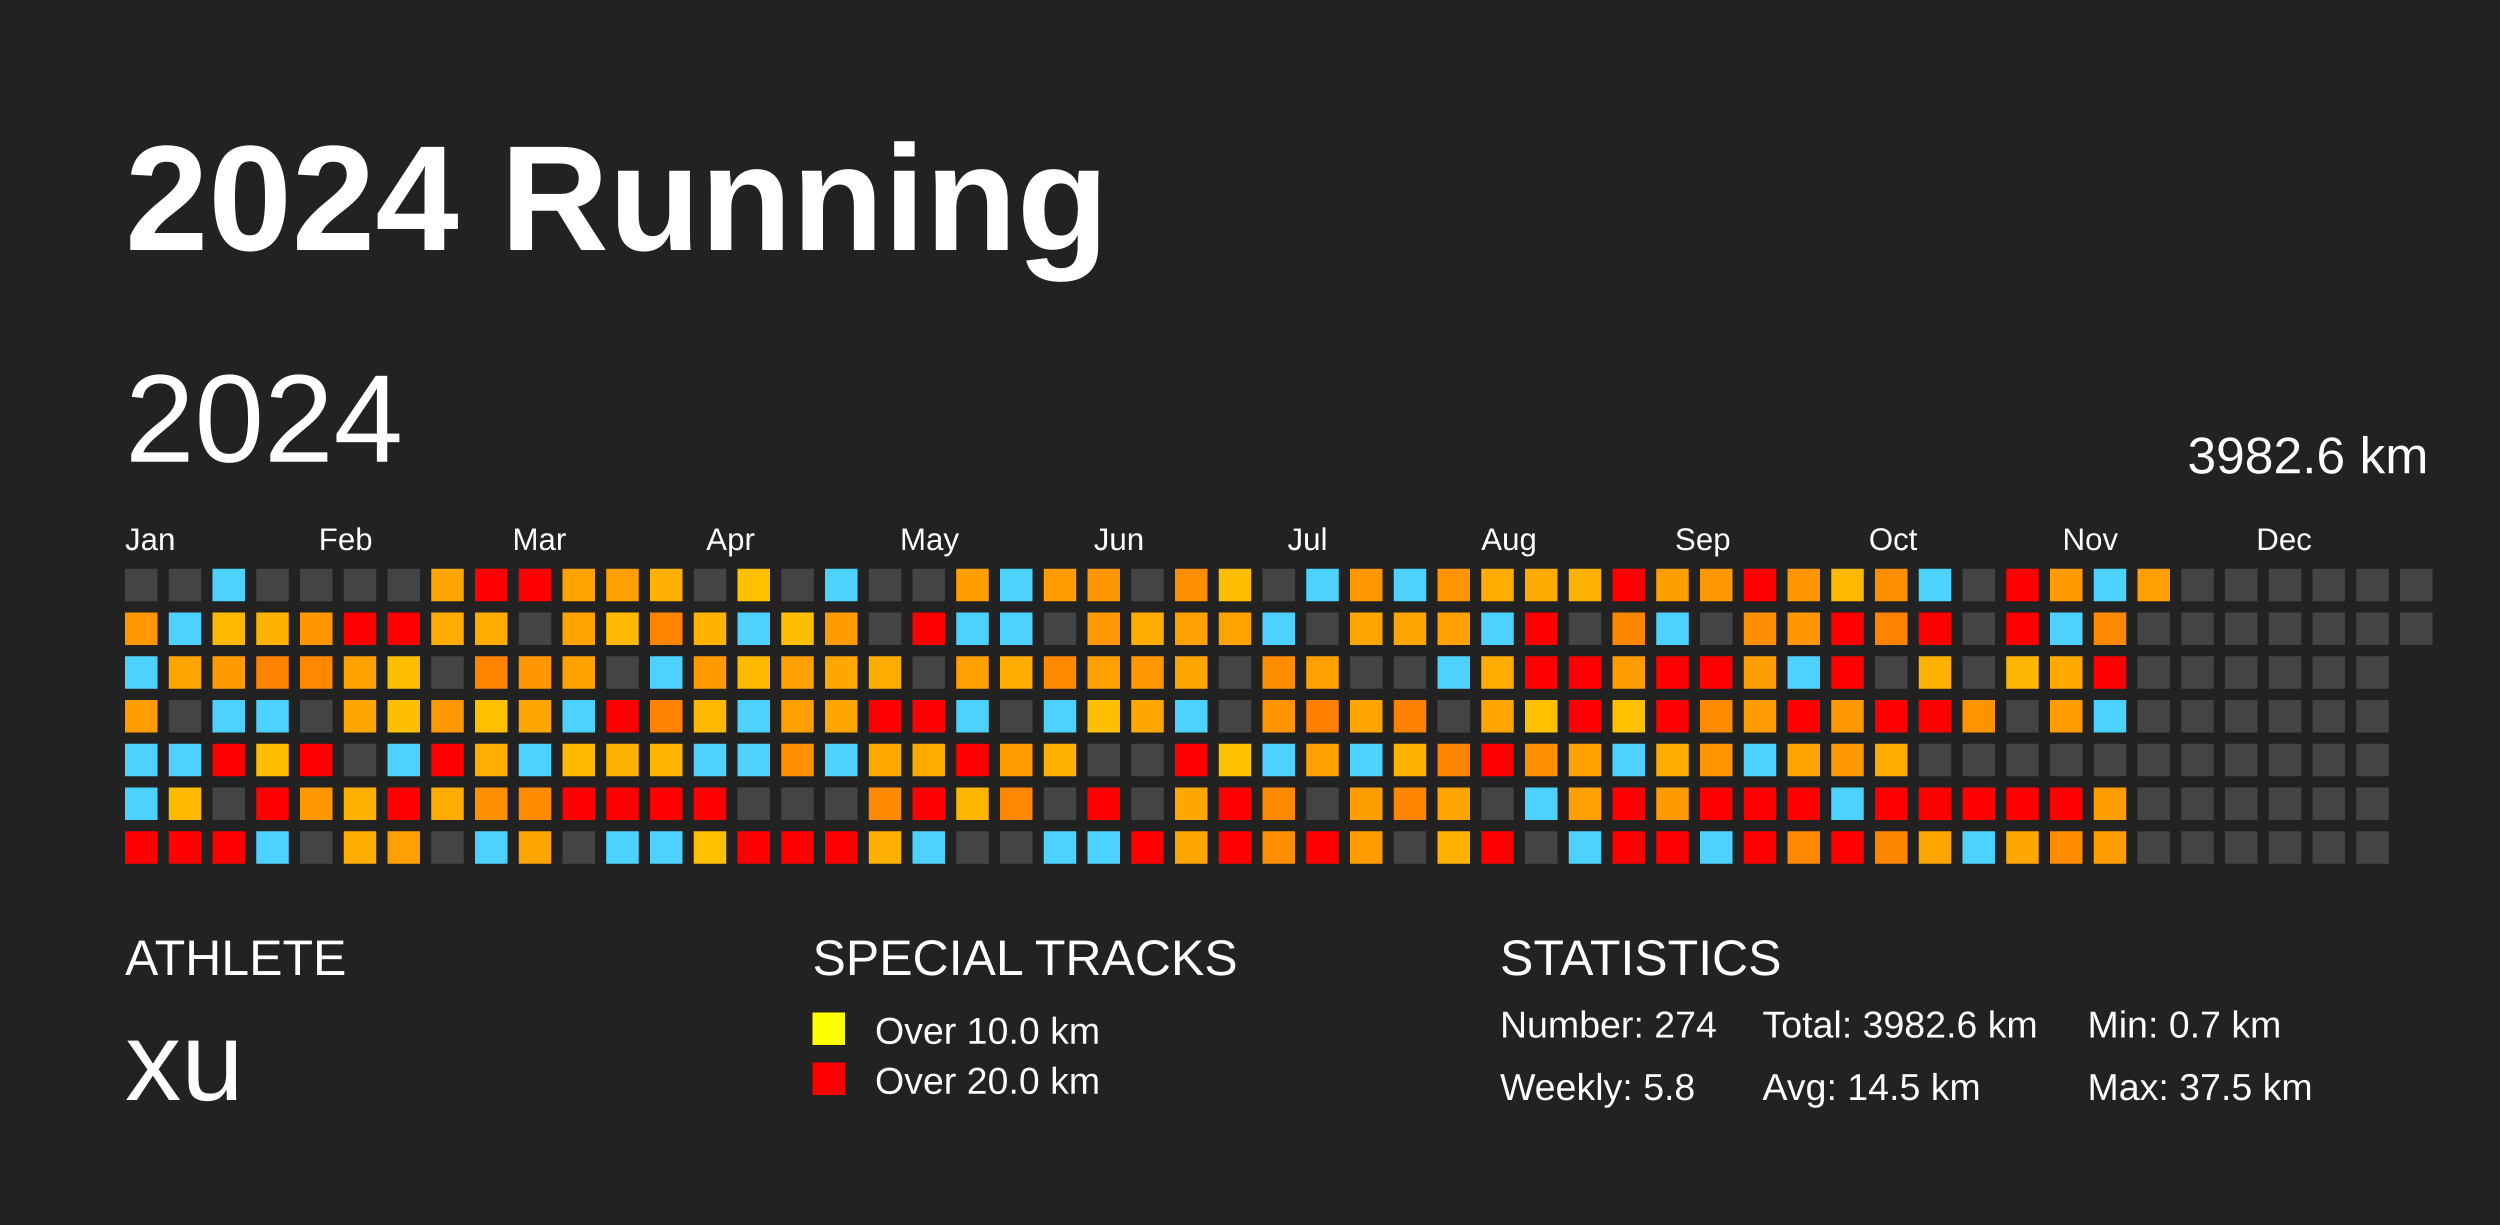
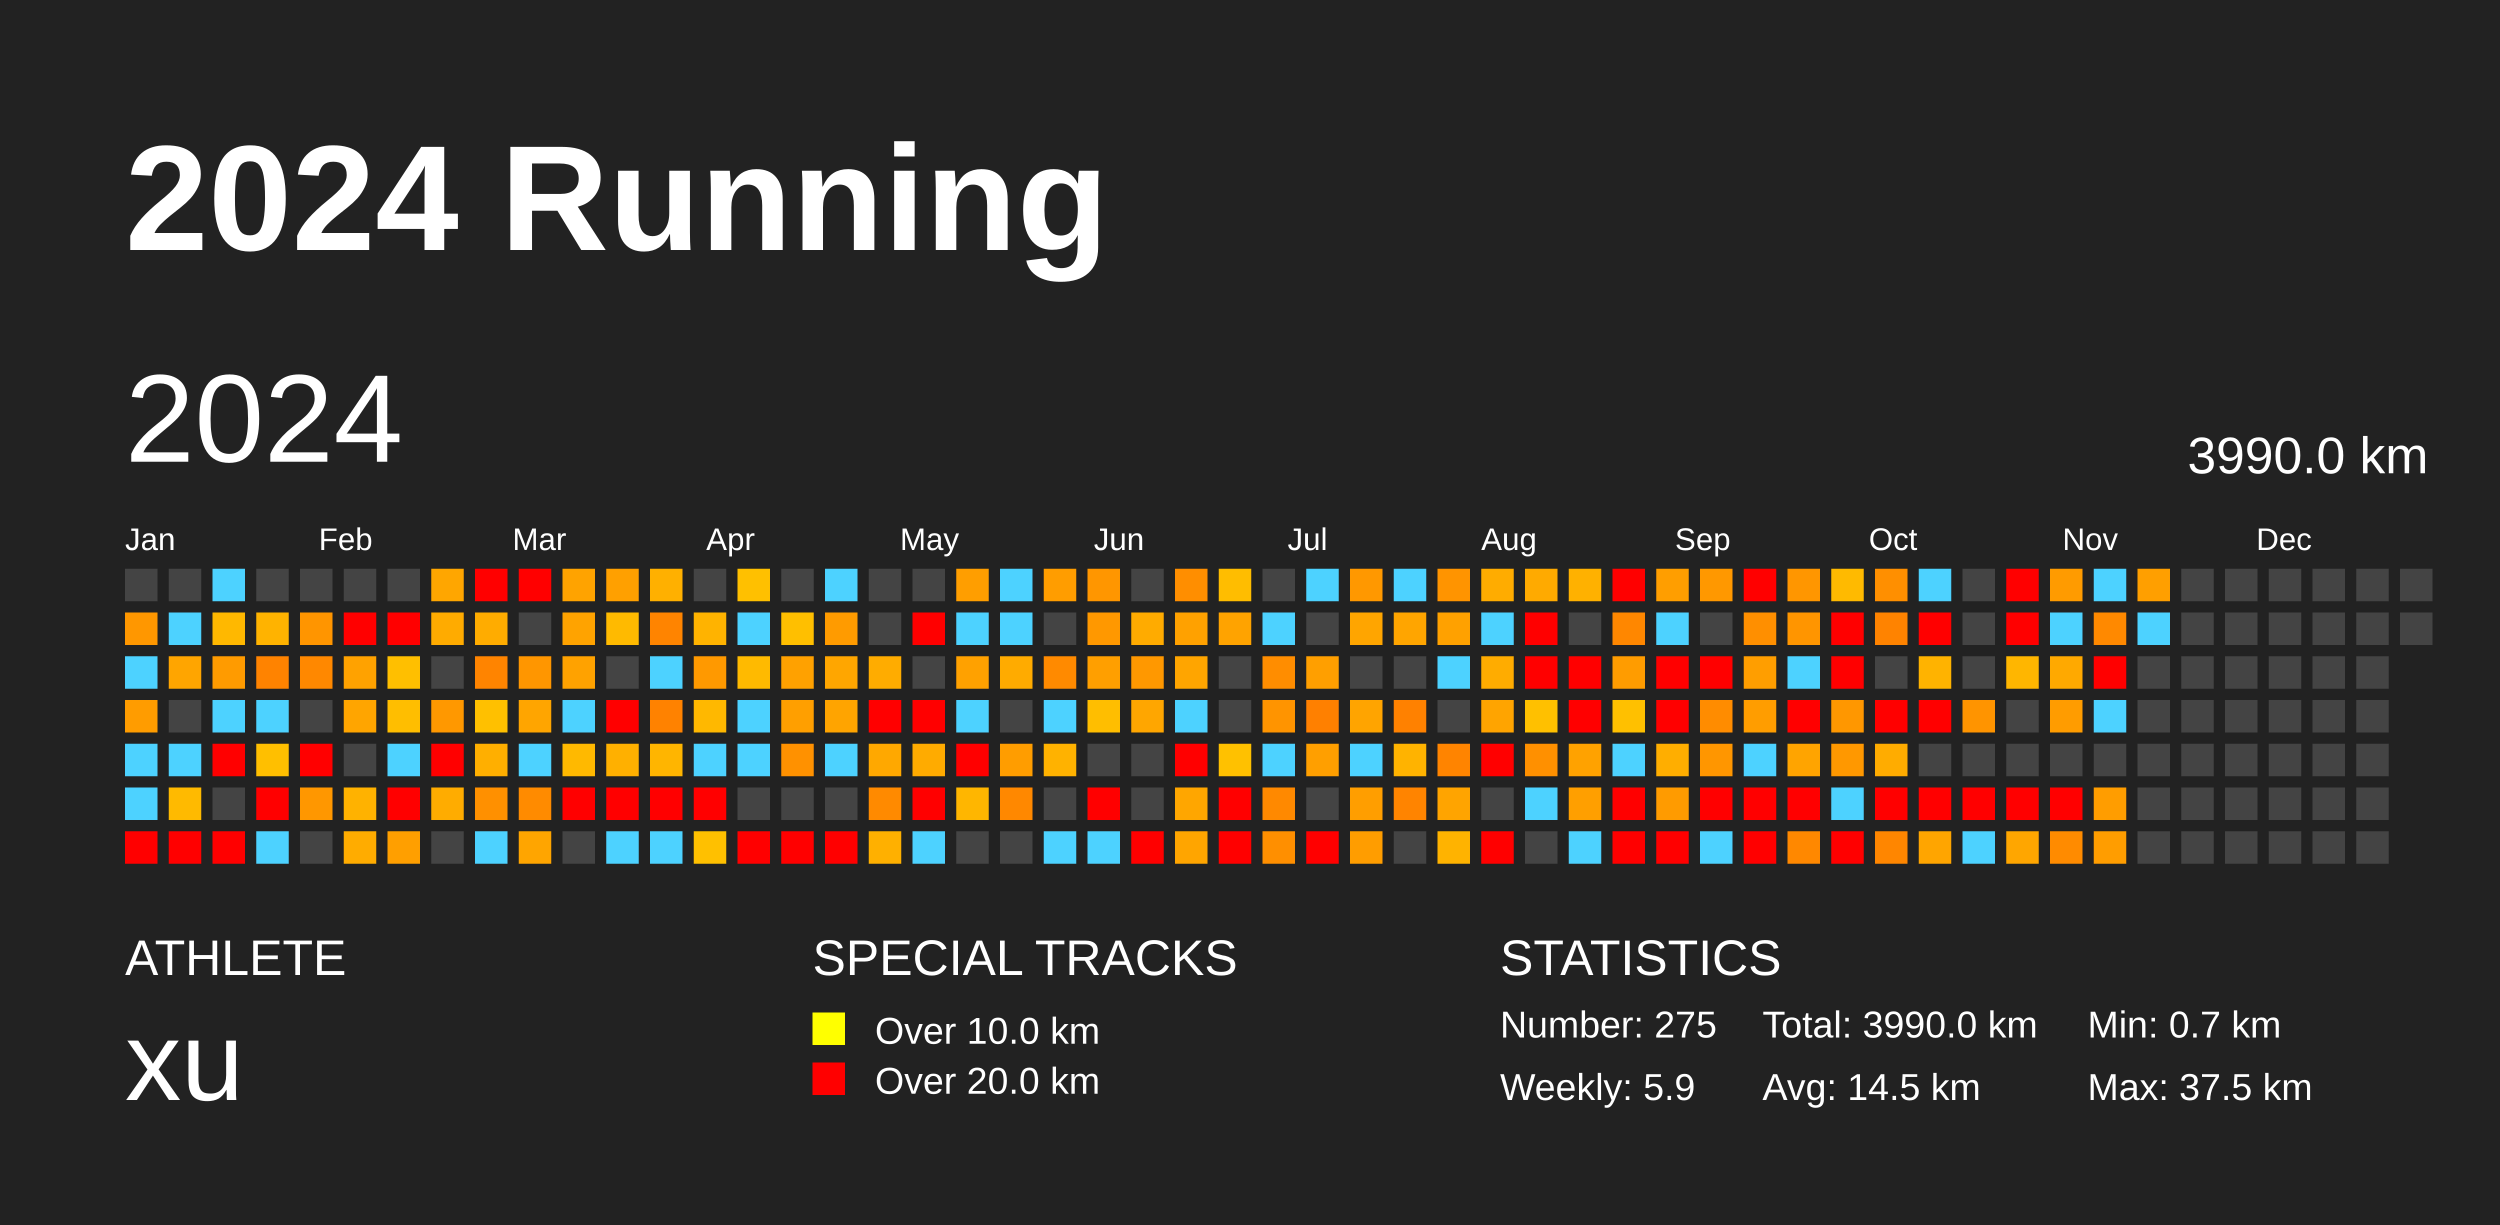
<svg xmlns="http://www.w3.org/2000/svg" baseProfile="full" height="98mm" version="1.1" viewBox="0,0,200,98" width="200mm">
  <defs />
  <rect fill="#222222" height="98" width="200" x="0" y="0" />
  <text fill="#FFFFFF" style="font-size:12px; font-family:Arial; font-weight:bold;" x="10" y="20">2024 Running</text>
  <text fill="#FFFFFF" style="font-size:4px; font-family:Arial" x="10" y="78">ATHLETE</text>
  <text fill="#FFFFFF" style="font-size:9px; font-family:Arial" x="10" y="88">xu</text>
  <text fill="#FFFFFF" style="font-size:4px; font-family:Arial" x="65" y="78">SPECIAL TRACKS</text>
  <rect fill="yellow" height="2.6" width="2.6" x="65" y="81" />
  <text fill="#FFFFFF" style="font-size:3px; font-family:Arial" x="70" y="83.5">Over 10.0 km</text>
  <rect fill="red" height="2.6" width="2.6" x="65" y="85" />
  <text fill="#FFFFFF" style="font-size:3px; font-family:Arial" x="70" y="87.5">Over 20.0 km</text>
  <text fill="#FFFFFF" style="font-size:4px; font-family:Arial" x="120" y="78">STATISTICS</text>
-   <text fill="#FFFFFF" style="font-size:3px; font-family:Arial" x="120" y="83">Number: 274</text>
-   <text fill="#FFFFFF" style="font-size:3px; font-family:Arial" x="120" y="88">Weekly: 5.8</text>
-   <text fill="#FFFFFF" style="font-size:3px; font-family:Arial" x="141" y="83">Total: 3982.6 km</text>
+   <text fill="#FFFFFF" style="font-size:3px; font-family:Arial" x="120" y="83">Number: 275</text>
+   <text fill="#FFFFFF" style="font-size:3px; font-family:Arial" x="120" y="88">Weekly: 5.9</text>
+   <text fill="#FFFFFF" style="font-size:3px; font-family:Arial" x="141" y="83">Total: 3990.0 km</text>
  <text fill="#FFFFFF" style="font-size:3px; font-family:Arial" x="141" y="88">Avg: 14.5 km</text>
  <text fill="#FFFFFF" style="font-size:3px; font-family:Arial" x="167" y="83">Min: 0.7 km</text>
  <text fill="#FFFFFF" style="font-size:3px; font-family:Arial" x="167" y="88">Max: 37.5 km</text>
  <text dominant-baseline="hanging" fill="#FFFFFF" style="font-size:10.0px; font-family:Arial;" x="10" y="30">2024</text>
-   <text dominant-baseline="hanging" fill="#FFFFFF" style="font-size:4.125px; font-family:Arial;" x="175" y="35">3982.6 km</text>
+   <text dominant-baseline="hanging" fill="#FFFFFF" style="font-size:4.125px; font-family:Arial;" x="175" y="35">3990.0 km</text>
  <text fill="#FFFFFF" style="font-size:2.5px; font-family:Arial" x="10.0" y="44">Jan</text>
  <text fill="#FFFFFF" style="font-size:2.5px; font-family:Arial" x="25.5" y="44">Feb</text>
  <text fill="#FFFFFF" style="font-size:2.5px; font-family:Arial" x="41.0" y="44">Mar</text>
  <text fill="#FFFFFF" style="font-size:2.5px; font-family:Arial" x="56.5" y="44">Apr</text>
  <text fill="#FFFFFF" style="font-size:2.5px; font-family:Arial" x="72.0" y="44">May</text>
  <text fill="#FFFFFF" style="font-size:2.5px; font-family:Arial" x="87.5" y="44">Jun</text>
  <text fill="#FFFFFF" style="font-size:2.5px; font-family:Arial" x="103.0" y="44">Jul</text>
  <text fill="#FFFFFF" style="font-size:2.5px; font-family:Arial" x="118.5" y="44">Aug</text>
  <text fill="#FFFFFF" style="font-size:2.5px; font-family:Arial" x="134.0" y="44">Sep</text>
  <text fill="#FFFFFF" style="font-size:2.5px; font-family:Arial" x="149.5" y="44">Oct</text>
  <text fill="#FFFFFF" style="font-size:2.5px; font-family:Arial" x="165.0" y="44">Nov</text>
  <text fill="#FFFFFF" style="font-size:2.5px; font-family:Arial" x="180.5" y="44">Dec</text>
  <rect fill="#444444" height="2.6" width="2.6" x="10.0" y="45.5" />
  <rect fill="#ff9700" height="2.6" width="2.6" x="10.0" y="49.0" />
  <rect fill="#4dd2ff" height="2.6" width="2.6" x="10.0" y="52.5" />
  <rect fill="#ff9c00" height="2.6" width="2.6" x="10.0" y="56.0" />
  <rect fill="#4dd2ff" height="2.6" width="2.6" x="10.0" y="59.5" />
  <rect fill="#4dd2ff" height="2.6" width="2.6" x="10.0" y="63.0" />
  <rect fill="red" height="2.6" width="2.6" x="10.0" y="66.5" />
  <rect fill="#444444" height="2.6" width="2.6" x="13.5" y="45.5" />
  <rect fill="#4dd2ff" height="2.6" width="2.6" x="13.5" y="49.0" />
  <rect fill="#ffa500" height="2.6" width="2.6" x="13.5" y="52.5" />
  <rect fill="#444444" height="2.6" width="2.6" x="13.5" y="56.0" />
  <rect fill="#4dd2ff" height="2.6" width="2.6" x="13.5" y="59.5" />
  <rect fill="#ffba00" height="2.6" width="2.6" x="13.5" y="63.0" />
  <rect fill="red" height="2.6" width="2.6" x="13.5" y="66.5" />
  <rect fill="#4dd2ff" height="2.6" width="2.6" x="17.0" y="45.5" />
  <rect fill="#ffb800" height="2.6" width="2.6" x="17.0" y="49.0" />
  <rect fill="#ff9b00" height="2.6" width="2.6" x="17.0" y="52.5" />
  <rect fill="#4dd2ff" height="2.6" width="2.6" x="17.0" y="56.0" />
  <rect fill="red" height="2.6" width="2.6" x="17.0" y="59.5" />
  <rect fill="#444444" height="2.6" width="2.6" x="17.0" y="63.0" />
  <rect fill="red" height="2.6" width="2.6" x="17.0" y="66.5" />
  <rect fill="#444444" height="2.6" width="2.6" x="20.5" y="45.5" />
  <rect fill="#ffb300" height="2.6" width="2.6" x="20.5" y="49.0" />
  <rect fill="#ff8300" height="2.6" width="2.6" x="20.5" y="52.5" />
  <rect fill="#4dd2ff" height="2.6" width="2.6" x="20.5" y="56.0" />
  <rect fill="#ffbf00" height="2.6" width="2.6" x="20.5" y="59.5" />
  <rect fill="red" height="2.6" width="2.6" x="20.5" y="63.0" />
  <rect fill="#4dd2ff" height="2.6" width="2.6" x="20.5" y="66.5" />
  <rect fill="#444444" height="2.6" width="2.6" x="24.0" y="45.5" />
  <rect fill="#ff9500" height="2.6" width="2.6" x="24.0" y="49.0" />
  <rect fill="#ff8800" height="2.6" width="2.6" x="24.0" y="52.5" />
  <rect fill="#444444" height="2.6" width="2.6" x="24.0" y="56.0" />
  <rect fill="red" height="2.6" width="2.6" x="24.0" y="59.5" />
  <rect fill="#ff9700" height="2.6" width="2.6" x="24.0" y="63.0" />
  <rect fill="#444444" height="2.6" width="2.6" x="24.0" y="66.5" />
  <rect fill="#444444" height="2.6" width="2.6" x="27.5" y="45.5" />
  <rect fill="red" height="2.6" width="2.6" x="27.5" y="49.0" />
  <rect fill="#ffa200" height="2.6" width="2.6" x="27.5" y="52.5" />
  <rect fill="#ffa500" height="2.6" width="2.6" x="27.5" y="56.0" />
  <rect fill="#444444" height="2.6" width="2.6" x="27.5" y="59.5" />
  <rect fill="#ffb200" height="2.6" width="2.6" x="27.5" y="63.0" />
  <rect fill="#ffac00" height="2.6" width="2.6" x="27.5" y="66.5" />
  <rect fill="#444444" height="2.6" width="2.6" x="31.0" y="45.5" />
  <rect fill="red" height="2.6" width="2.6" x="31.0" y="49.0" />
  <rect fill="#ffbf00" height="2.6" width="2.6" x="31.0" y="52.5" />
  <rect fill="#ffbe00" height="2.6" width="2.6" x="31.0" y="56.0" />
  <rect fill="#4dd2ff" height="2.6" width="2.6" x="31.0" y="59.5" />
  <rect fill="red" height="2.6" width="2.6" x="31.0" y="63.0" />
  <rect fill="#ff9f00" height="2.6" width="2.6" x="31.0" y="66.5" />
  <rect fill="#ffa600" height="2.6" width="2.6" x="34.5" y="45.5" />
  <rect fill="#ffab00" height="2.6" width="2.6" x="34.5" y="49.0" />
  <rect fill="#444444" height="2.6" width="2.6" x="34.5" y="52.5" />
  <rect fill="#ff9800" height="2.6" width="2.6" x="34.5" y="56.0" />
  <rect fill="red" height="2.6" width="2.6" x="34.5" y="59.5" />
  <rect fill="#ffac00" height="2.6" width="2.6" x="34.5" y="63.0" />
  <rect fill="#444444" height="2.6" width="2.6" x="34.5" y="66.5" />
  <rect fill="red" height="2.6" width="2.6" x="38.0" y="45.5" />
  <rect fill="#ffac00" height="2.6" width="2.6" x="38.0" y="49.0" />
  <rect fill="#ff8400" height="2.6" width="2.6" x="38.0" y="52.5" />
  <rect fill="#ffc000" height="2.6" width="2.6" x="38.0" y="56.0" />
  <rect fill="#ffaf00" height="2.6" width="2.6" x="38.0" y="59.5" />
  <rect fill="#ff9000" height="2.6" width="2.6" x="38.0" y="63.0" />
  <rect fill="#4dd2ff" height="2.6" width="2.6" x="38.0" y="66.5" />
  <rect fill="red" height="2.6" width="2.6" x="41.5" y="45.5" />
  <rect fill="#444444" height="2.6" width="2.6" x="41.5" y="49.0" />
  <rect fill="#ff9600" height="2.6" width="2.6" x="41.5" y="52.5" />
  <rect fill="#ffa500" height="2.6" width="2.6" x="41.5" y="56.0" />
  <rect fill="#4dd2ff" height="2.6" width="2.6" x="41.5" y="59.5" />
  <rect fill="#ff8b00" height="2.6" width="2.6" x="41.5" y="63.0" />
  <rect fill="#ffa500" height="2.6" width="2.6" x="41.5" y="66.5" />
  <rect fill="#ffa300" height="2.6" width="2.6" x="45.0" y="45.5" />
  <rect fill="#ffa300" height="2.6" width="2.6" x="45.0" y="49.0" />
  <rect fill="#ffa200" height="2.6" width="2.6" x="45.0" y="52.5" />
  <rect fill="#4dd2ff" height="2.6" width="2.6" x="45.0" y="56.0" />
  <rect fill="#ffb900" height="2.6" width="2.6" x="45.0" y="59.5" />
  <rect fill="red" height="2.6" width="2.6" x="45.0" y="63.0" />
  <rect fill="#444444" height="2.6" width="2.6" x="45.0" y="66.5" />
  <rect fill="#ffa000" height="2.6" width="2.6" x="48.5" y="45.5" />
  <rect fill="#ffba00" height="2.6" width="2.6" x="48.5" y="49.0" />
  <rect fill="#444444" height="2.6" width="2.6" x="48.5" y="52.5" />
  <rect fill="red" height="2.6" width="2.6" x="48.5" y="56.0" />
  <rect fill="#ffb000" height="2.6" width="2.6" x="48.5" y="59.5" />
  <rect fill="red" height="2.6" width="2.6" x="48.5" y="63.0" />
  <rect fill="#4dd2ff" height="2.6" width="2.6" x="48.5" y="66.5" />
  <rect fill="#ffb000" height="2.6" width="2.6" x="52.0" y="45.5" />
  <rect fill="#ff8400" height="2.6" width="2.6" x="52.0" y="49.0" />
  <rect fill="#4dd2ff" height="2.6" width="2.6" x="52.0" y="52.5" />
  <rect fill="#ff8200" height="2.6" width="2.6" x="52.0" y="56.0" />
  <rect fill="#ffb500" height="2.6" width="2.6" x="52.0" y="59.5" />
  <rect fill="red" height="2.6" width="2.6" x="52.0" y="63.0" />
  <rect fill="#4dd2ff" height="2.6" width="2.6" x="52.0" y="66.5" />
  <rect fill="#444444" height="2.6" width="2.6" x="55.5" y="45.5" />
  <rect fill="#ffb300" height="2.6" width="2.6" x="55.5" y="49.0" />
  <rect fill="#ff9900" height="2.6" width="2.6" x="55.5" y="52.5" />
  <rect fill="#ffb800" height="2.6" width="2.6" x="55.5" y="56.0" />
  <rect fill="#4dd2ff" height="2.6" width="2.6" x="55.5" y="59.5" />
  <rect fill="red" height="2.6" width="2.6" x="55.5" y="63.0" />
  <rect fill="#ffc000" height="2.6" width="2.6" x="55.5" y="66.5" />
  <rect fill="#ffc000" height="2.6" width="2.6" x="59.0" y="45.5" />
  <rect fill="#4dd2ff" height="2.6" width="2.6" x="59.0" y="49.0" />
  <rect fill="#ffba00" height="2.6" width="2.6" x="59.0" y="52.5" />
  <rect fill="#4dd2ff" height="2.6" width="2.6" x="59.0" y="56.0" />
  <rect fill="#4dd2ff" height="2.6" width="2.6" x="59.0" y="59.5" />
  <rect fill="#444444" height="2.6" width="2.6" x="59.0" y="63.0" />
  <rect fill="red" height="2.6" width="2.6" x="59.0" y="66.5" />
  <rect fill="#444444" height="2.6" width="2.6" x="62.5" y="45.5" />
  <rect fill="#ffbf00" height="2.6" width="2.6" x="62.5" y="49.0" />
  <rect fill="#ffa100" height="2.6" width="2.6" x="62.5" y="52.5" />
  <rect fill="#ff9f00" height="2.6" width="2.6" x="62.5" y="56.0" />
  <rect fill="#ff9100" height="2.6" width="2.6" x="62.5" y="59.5" />
  <rect fill="#444444" height="2.6" width="2.6" x="62.5" y="63.0" />
  <rect fill="red" height="2.6" width="2.6" x="62.5" y="66.5" />
  <rect fill="#4dd2ff" height="2.6" width="2.6" x="66.0" y="45.5" />
  <rect fill="#ff9b00" height="2.6" width="2.6" x="66.0" y="49.0" />
  <rect fill="#ffa600" height="2.6" width="2.6" x="66.0" y="52.5" />
  <rect fill="#ffa400" height="2.6" width="2.6" x="66.0" y="56.0" />
  <rect fill="#4dd2ff" height="2.6" width="2.6" x="66.0" y="59.5" />
  <rect fill="#444444" height="2.6" width="2.6" x="66.0" y="63.0" />
  <rect fill="red" height="2.6" width="2.6" x="66.0" y="66.5" />
  <rect fill="#444444" height="2.6" width="2.6" x="69.5" y="45.5" />
  <rect fill="#444444" height="2.6" width="2.6" x="69.5" y="49.0" />
  <rect fill="#ffac00" height="2.6" width="2.6" x="69.5" y="52.5" />
  <rect fill="red" height="2.6" width="2.6" x="69.5" y="56.0" />
  <rect fill="#ffa800" height="2.6" width="2.6" x="69.5" y="59.5" />
  <rect fill="#ff8a00" height="2.6" width="2.6" x="69.5" y="63.0" />
  <rect fill="#ffb000" height="2.6" width="2.6" x="69.5" y="66.5" />
  <rect fill="#444444" height="2.6" width="2.6" x="73.0" y="45.5" />
  <rect fill="red" height="2.6" width="2.6" x="73.0" y="49.0" />
  <rect fill="#444444" height="2.6" width="2.6" x="73.0" y="52.5" />
  <rect fill="red" height="2.6" width="2.6" x="73.0" y="56.0" />
  <rect fill="#ffab00" height="2.6" width="2.6" x="73.0" y="59.5" />
  <rect fill="red" height="2.6" width="2.6" x="73.0" y="63.0" />
  <rect fill="#4dd2ff" height="2.6" width="2.6" x="73.0" y="66.5" />
  <rect fill="#ff9e00" height="2.6" width="2.6" x="76.5" y="45.5" />
  <rect fill="#4dd2ff" height="2.6" width="2.6" x="76.5" y="49.0" />
  <rect fill="#ffa100" height="2.6" width="2.6" x="76.5" y="52.5" />
  <rect fill="#4dd2ff" height="2.6" width="2.6" x="76.5" y="56.0" />
  <rect fill="red" height="2.6" width="2.6" x="76.5" y="59.5" />
  <rect fill="#ffb600" height="2.6" width="2.6" x="76.5" y="63.0" />
  <rect fill="#444444" height="2.6" width="2.6" x="76.5" y="66.5" />
  <rect fill="#4dd2ff" height="2.6" width="2.6" x="80.0" y="45.5" />
  <rect fill="#4dd2ff" height="2.6" width="2.6" x="80.0" y="49.0" />
  <rect fill="#ffab00" height="2.6" width="2.6" x="80.0" y="52.5" />
  <rect fill="#444444" height="2.6" width="2.6" x="80.0" y="56.0" />
  <rect fill="#ff9d00" height="2.6" width="2.6" x="80.0" y="59.5" />
  <rect fill="#ff8800" height="2.6" width="2.6" x="80.0" y="63.0" />
  <rect fill="#444444" height="2.6" width="2.6" x="80.0" y="66.5" />
  <rect fill="#ff9d00" height="2.6" width="2.6" x="83.5" y="45.5" />
  <rect fill="#444444" height="2.6" width="2.6" x="83.5" y="49.0" />
  <rect fill="#ff8a00" height="2.6" width="2.6" x="83.5" y="52.5" />
  <rect fill="#4dd2ff" height="2.6" width="2.6" x="83.5" y="56.0" />
  <rect fill="#ffb200" height="2.6" width="2.6" x="83.5" y="59.5" />
  <rect fill="#444444" height="2.6" width="2.6" x="83.5" y="63.0" />
  <rect fill="#4dd2ff" height="2.6" width="2.6" x="83.5" y="66.5" />
  <rect fill="#ff9600" height="2.6" width="2.6" x="87.0" y="45.5" />
  <rect fill="#ff9800" height="2.6" width="2.6" x="87.0" y="49.0" />
  <rect fill="#ff9f00" height="2.6" width="2.6" x="87.0" y="52.5" />
  <rect fill="#ffbe00" height="2.6" width="2.6" x="87.0" y="56.0" />
  <rect fill="#444444" height="2.6" width="2.6" x="87.0" y="59.5" />
  <rect fill="red" height="2.6" width="2.6" x="87.0" y="63.0" />
  <rect fill="#4dd2ff" height="2.6" width="2.6" x="87.0" y="66.5" />
  <rect fill="#444444" height="2.6" width="2.6" x="90.5" y="45.5" />
  <rect fill="#ffab00" height="2.6" width="2.6" x="90.5" y="49.0" />
  <rect fill="#ff9800" height="2.6" width="2.6" x="90.5" y="52.5" />
  <rect fill="#ffa600" height="2.6" width="2.6" x="90.5" y="56.0" />
  <rect fill="#444444" height="2.6" width="2.6" x="90.5" y="59.5" />
  <rect fill="#444444" height="2.6" width="2.6" x="90.5" y="63.0" />
  <rect fill="red" height="2.6" width="2.6" x="90.5" y="66.5" />
  <rect fill="#ff8e00" height="2.6" width="2.6" x="94.0" y="45.5" />
  <rect fill="#ffa100" height="2.6" width="2.6" x="94.0" y="49.0" />
  <rect fill="#ffa500" height="2.6" width="2.6" x="94.0" y="52.5" />
  <rect fill="#4dd2ff" height="2.6" width="2.6" x="94.0" y="56.0" />
  <rect fill="red" height="2.6" width="2.6" x="94.0" y="59.5" />
  <rect fill="#ffa600" height="2.6" width="2.6" x="94.0" y="63.0" />
  <rect fill="#ffa500" height="2.6" width="2.6" x="94.0" y="66.5" />
  <rect fill="#ffbd00" height="2.6" width="2.6" x="97.5" y="45.5" />
  <rect fill="#ffa300" height="2.6" width="2.6" x="97.5" y="49.0" />
  <rect fill="#444444" height="2.6" width="2.6" x="97.5" y="52.5" />
  <rect fill="#444444" height="2.6" width="2.6" x="97.5" y="56.0" />
  <rect fill="#ffc100" height="2.6" width="2.6" x="97.5" y="59.5" />
  <rect fill="red" height="2.6" width="2.6" x="97.5" y="63.0" />
  <rect fill="red" height="2.6" width="2.6" x="97.5" y="66.5" />
  <rect fill="#444444" height="2.6" width="2.6" x="101.0" y="45.5" />
  <rect fill="#4dd2ff" height="2.6" width="2.6" x="101.0" y="49.0" />
  <rect fill="#ff8d00" height="2.6" width="2.6" x="101.0" y="52.5" />
  <rect fill="#ff9400" height="2.6" width="2.6" x="101.0" y="56.0" />
  <rect fill="#4dd2ff" height="2.6" width="2.6" x="101.0" y="59.5" />
  <rect fill="#ff8900" height="2.6" width="2.6" x="101.0" y="63.0" />
  <rect fill="#ff8f00" height="2.6" width="2.6" x="101.0" y="66.5" />
  <rect fill="#4dd2ff" height="2.6" width="2.6" x="104.5" y="45.5" />
  <rect fill="#444444" height="2.6" width="2.6" x="104.5" y="49.0" />
  <rect fill="#ff9f00" height="2.6" width="2.6" x="104.5" y="52.5" />
  <rect fill="#ff8000" height="2.6" width="2.6" x="104.5" y="56.0" />
  <rect fill="#ff9f00" height="2.6" width="2.6" x="104.5" y="59.5" />
  <rect fill="#444444" height="2.6" width="2.6" x="104.5" y="63.0" />
  <rect fill="red" height="2.6" width="2.6" x="104.5" y="66.5" />
  <rect fill="#ff9800" height="2.6" width="2.6" x="108.0" y="45.5" />
  <rect fill="#ffa500" height="2.6" width="2.6" x="108.0" y="49.0" />
  <rect fill="#444444" height="2.6" width="2.6" x="108.0" y="52.5" />
  <rect fill="#ffa400" height="2.6" width="2.6" x="108.0" y="56.0" />
  <rect fill="#4dd2ff" height="2.6" width="2.6" x="108.0" y="59.5" />
  <rect fill="#ff9e00" height="2.6" width="2.6" x="108.0" y="63.0" />
  <rect fill="#ff9d00" height="2.6" width="2.6" x="108.0" y="66.5" />
  <rect fill="#4dd2ff" height="2.6" width="2.6" x="111.5" y="45.5" />
  <rect fill="#ffa500" height="2.6" width="2.6" x="111.5" y="49.0" />
  <rect fill="#444444" height="2.6" width="2.6" x="111.5" y="52.5" />
  <rect fill="#ff8100" height="2.6" width="2.6" x="111.5" y="56.0" />
  <rect fill="#ffb300" height="2.6" width="2.6" x="111.5" y="59.5" />
  <rect fill="#ff8400" height="2.6" width="2.6" x="111.5" y="63.0" />
  <rect fill="#444444" height="2.6" width="2.6" x="111.5" y="66.5" />
  <rect fill="#ff9400" height="2.6" width="2.6" x="115.0" y="45.5" />
  <rect fill="#ffa100" height="2.6" width="2.6" x="115.0" y="49.0" />
  <rect fill="#4dd2ff" height="2.6" width="2.6" x="115.0" y="52.5" />
  <rect fill="#444444" height="2.6" width="2.6" x="115.0" y="56.0" />
  <rect fill="#ff8400" height="2.6" width="2.6" x="115.0" y="59.5" />
  <rect fill="#ffa400" height="2.6" width="2.6" x="115.0" y="63.0" />
  <rect fill="#ffb300" height="2.6" width="2.6" x="115.0" y="66.5" />
  <rect fill="#ffac00" height="2.6" width="2.6" x="118.5" y="45.5" />
  <rect fill="#4dd2ff" height="2.6" width="2.6" x="118.5" y="49.0" />
  <rect fill="#ffac00" height="2.6" width="2.6" x="118.5" y="52.5" />
  <rect fill="#ffa400" height="2.6" width="2.6" x="118.5" y="56.0" />
  <rect fill="red" height="2.6" width="2.6" x="118.5" y="59.5" />
  <rect fill="#444444" height="2.6" width="2.6" x="118.5" y="63.0" />
  <rect fill="red" height="2.6" width="2.6" x="118.5" y="66.5" />
  <rect fill="#ffaa00" height="2.6" width="2.6" x="122.0" y="45.5" />
  <rect fill="red" height="2.6" width="2.6" x="122.0" y="49.0" />
  <rect fill="red" height="2.6" width="2.6" x="122.0" y="52.5" />
  <rect fill="#ffc000" height="2.6" width="2.6" x="122.0" y="56.0" />
  <rect fill="#ff9000" height="2.6" width="2.6" x="122.0" y="59.5" />
  <rect fill="#4dd2ff" height="2.6" width="2.6" x="122.0" y="63.0" />
  <rect fill="#444444" height="2.6" width="2.6" x="122.0" y="66.5" />
  <rect fill="#ffb100" height="2.6" width="2.6" x="125.5" y="45.5" />
  <rect fill="#444444" height="2.6" width="2.6" x="125.5" y="49.0" />
  <rect fill="red" height="2.6" width="2.6" x="125.5" y="52.5" />
  <rect fill="red" height="2.6" width="2.6" x="125.5" y="56.0" />
  <rect fill="#ffa200" height="2.6" width="2.6" x="125.5" y="59.5" />
  <rect fill="#ff9f00" height="2.6" width="2.6" x="125.5" y="63.0" />
  <rect fill="#4dd2ff" height="2.6" width="2.6" x="125.5" y="66.5" />
  <rect fill="red" height="2.6" width="2.6" x="129.0" y="45.5" />
  <rect fill="#ff8700" height="2.6" width="2.6" x="129.0" y="49.0" />
  <rect fill="#ff9c00" height="2.6" width="2.6" x="129.0" y="52.5" />
  <rect fill="#ffc000" height="2.6" width="2.6" x="129.0" y="56.0" />
  <rect fill="#4dd2ff" height="2.6" width="2.6" x="129.0" y="59.5" />
  <rect fill="red" height="2.6" width="2.6" x="129.0" y="63.0" />
  <rect fill="red" height="2.6" width="2.6" x="129.0" y="66.5" />
  <rect fill="#ff9e00" height="2.6" width="2.6" x="132.5" y="45.5" />
  <rect fill="#4dd2ff" height="2.6" width="2.6" x="132.5" y="49.0" />
  <rect fill="red" height="2.6" width="2.6" x="132.5" y="52.5" />
  <rect fill="red" height="2.6" width="2.6" x="132.5" y="56.0" />
  <rect fill="#ffae00" height="2.6" width="2.6" x="132.5" y="59.5" />
  <rect fill="#ff9b00" height="2.6" width="2.6" x="132.5" y="63.0" />
  <rect fill="red" height="2.6" width="2.6" x="132.5" y="66.5" />
  <rect fill="#ff9800" height="2.6" width="2.6" x="136.0" y="45.5" />
  <rect fill="#444444" height="2.6" width="2.6" x="136.0" y="49.0" />
  <rect fill="red" height="2.6" width="2.6" x="136.0" y="52.5" />
  <rect fill="#ff8c00" height="2.6" width="2.6" x="136.0" y="56.0" />
  <rect fill="#ff9600" height="2.6" width="2.6" x="136.0" y="59.5" />
  <rect fill="red" height="2.6" width="2.6" x="136.0" y="63.0" />
  <rect fill="#4dd2ff" height="2.6" width="2.6" x="136.0" y="66.5" />
  <rect fill="red" height="2.6" width="2.6" x="139.5" y="45.5" />
  <rect fill="#ff8f00" height="2.6" width="2.6" x="139.5" y="49.0" />
  <rect fill="#ff9e00" height="2.6" width="2.6" x="139.5" y="52.5" />
  <rect fill="#ff9d00" height="2.6" width="2.6" x="139.5" y="56.0" />
  <rect fill="#4dd2ff" height="2.6" width="2.6" x="139.5" y="59.5" />
  <rect fill="red" height="2.6" width="2.6" x="139.5" y="63.0" />
  <rect fill="red" height="2.6" width="2.6" x="139.5" y="66.5" />
  <rect fill="#ff9600" height="2.6" width="2.6" x="143.0" y="45.5" />
  <rect fill="#ff9500" height="2.6" width="2.6" x="143.0" y="49.0" />
  <rect fill="#4dd2ff" height="2.6" width="2.6" x="143.0" y="52.5" />
  <rect fill="red" height="2.6" width="2.6" x="143.0" y="56.0" />
  <rect fill="#ffa400" height="2.6" width="2.6" x="143.0" y="59.5" />
  <rect fill="red" height="2.6" width="2.6" x="143.0" y="63.0" />
  <rect fill="#ff8800" height="2.6" width="2.6" x="143.0" y="66.5" />
  <rect fill="#ffba00" height="2.6" width="2.6" x="146.5" y="45.5" />
  <rect fill="red" height="2.6" width="2.6" x="146.5" y="49.0" />
  <rect fill="red" height="2.6" width="2.6" x="146.5" y="52.5" />
  <rect fill="#ff9700" height="2.6" width="2.6" x="146.5" y="56.0" />
  <rect fill="#ff9800" height="2.6" width="2.6" x="146.5" y="59.5" />
  <rect fill="#4dd2ff" height="2.6" width="2.6" x="146.5" y="63.0" />
  <rect fill="red" height="2.6" width="2.6" x="146.5" y="66.5" />
  <rect fill="#ff8f00" height="2.6" width="2.6" x="150.0" y="45.5" />
  <rect fill="#ff8300" height="2.6" width="2.6" x="150.0" y="49.0" />
  <rect fill="#444444" height="2.6" width="2.6" x="150.0" y="52.5" />
  <rect fill="red" height="2.6" width="2.6" x="150.0" y="56.0" />
  <rect fill="#ffac00" height="2.6" width="2.6" x="150.0" y="59.5" />
  <rect fill="red" height="2.6" width="2.6" x="150.0" y="63.0" />
  <rect fill="#ff8600" height="2.6" width="2.6" x="150.0" y="66.5" />
  <rect fill="#4dd2ff" height="2.6" width="2.6" x="153.5" y="45.5" />
  <rect fill="red" height="2.6" width="2.6" x="153.5" y="49.0" />
  <rect fill="#ffb300" height="2.6" width="2.6" x="153.5" y="52.5" />
  <rect fill="red" height="2.6" width="2.6" x="153.5" y="56.0" />
  <rect fill="#444444" height="2.6" width="2.6" x="153.5" y="59.5" />
  <rect fill="red" height="2.6" width="2.6" x="153.5" y="63.0" />
  <rect fill="#ffa500" height="2.6" width="2.6" x="153.5" y="66.5" />
  <rect fill="#444444" height="2.6" width="2.6" x="157.0" y="45.5" />
  <rect fill="#444444" height="2.6" width="2.6" x="157.0" y="49.0" />
  <rect fill="#444444" height="2.6" width="2.6" x="157.0" y="52.5" />
  <rect fill="#ff9400" height="2.6" width="2.6" x="157.0" y="56.0" />
  <rect fill="#444444" height="2.6" width="2.6" x="157.0" y="59.5" />
  <rect fill="red" height="2.6" width="2.6" x="157.0" y="63.0" />
  <rect fill="#4dd2ff" height="2.6" width="2.6" x="157.0" y="66.5" />
  <rect fill="red" height="2.6" width="2.6" x="160.5" y="45.5" />
  <rect fill="red" height="2.6" width="2.6" x="160.5" y="49.0" />
  <rect fill="#ffb600" height="2.6" width="2.6" x="160.5" y="52.5" />
  <rect fill="#444444" height="2.6" width="2.6" x="160.5" y="56.0" />
  <rect fill="#444444" height="2.6" width="2.6" x="160.5" y="59.5" />
  <rect fill="red" height="2.6" width="2.6" x="160.5" y="63.0" />
  <rect fill="#ffa600" height="2.6" width="2.6" x="160.5" y="66.5" />
  <rect fill="#ff9b00" height="2.6" width="2.6" x="164.0" y="45.5" />
  <rect fill="#4dd2ff" height="2.6" width="2.6" x="164.0" y="49.0" />
  <rect fill="#ffa900" height="2.6" width="2.6" x="164.0" y="52.5" />
  <rect fill="#ff9c00" height="2.6" width="2.6" x="164.0" y="56.0" />
  <rect fill="#444444" height="2.6" width="2.6" x="164.0" y="59.5" />
  <rect fill="red" height="2.6" width="2.6" x="164.0" y="63.0" />
  <rect fill="#ff8b00" height="2.6" width="2.6" x="164.0" y="66.5" />
  <rect fill="#4dd2ff" height="2.6" width="2.6" x="167.5" y="45.5" />
  <rect fill="#ff8900" height="2.6" width="2.6" x="167.5" y="49.0" />
  <rect fill="red" height="2.6" width="2.6" x="167.5" y="52.5" />
  <rect fill="#4dd2ff" height="2.6" width="2.6" x="167.5" y="56.0" />
  <rect fill="#444444" height="2.6" width="2.6" x="167.5" y="59.5" />
  <rect fill="#ff9d00" height="2.6" width="2.6" x="167.5" y="63.0" />
  <rect fill="#ff9d00" height="2.6" width="2.6" x="167.5" y="66.5" />
  <rect fill="#ff9f00" height="2.6" width="2.6" x="171.0" y="45.5" />
-   <rect fill="#444444" height="2.6" width="2.6" x="171.0" y="49.0" />
+   <rect fill="#4dd2ff" height="2.6" width="2.6" x="171.0" y="49.0" />
  <rect fill="#444444" height="2.6" width="2.6" x="171.0" y="52.5" />
  <rect fill="#444444" height="2.6" width="2.6" x="171.0" y="56.0" />
  <rect fill="#444444" height="2.6" width="2.6" x="171.0" y="59.5" />
  <rect fill="#444444" height="2.6" width="2.6" x="171.0" y="63.0" />
  <rect fill="#444444" height="2.6" width="2.6" x="171.0" y="66.5" />
  <rect fill="#444444" height="2.6" width="2.6" x="174.5" y="45.5" />
  <rect fill="#444444" height="2.6" width="2.6" x="174.5" y="49.0" />
  <rect fill="#444444" height="2.6" width="2.6" x="174.5" y="52.5" />
  <rect fill="#444444" height="2.6" width="2.6" x="174.5" y="56.0" />
  <rect fill="#444444" height="2.6" width="2.6" x="174.5" y="59.5" />
  <rect fill="#444444" height="2.6" width="2.6" x="174.5" y="63.0" />
  <rect fill="#444444" height="2.6" width="2.6" x="174.5" y="66.5" />
  <rect fill="#444444" height="2.6" width="2.6" x="178.0" y="45.5" />
  <rect fill="#444444" height="2.6" width="2.6" x="178.0" y="49.0" />
  <rect fill="#444444" height="2.6" width="2.6" x="178.0" y="52.5" />
  <rect fill="#444444" height="2.6" width="2.6" x="178.0" y="56.0" />
  <rect fill="#444444" height="2.6" width="2.6" x="178.0" y="59.5" />
  <rect fill="#444444" height="2.6" width="2.6" x="178.0" y="63.0" />
  <rect fill="#444444" height="2.6" width="2.6" x="178.0" y="66.5" />
  <rect fill="#444444" height="2.6" width="2.6" x="181.5" y="45.5" />
  <rect fill="#444444" height="2.6" width="2.6" x="181.5" y="49.0" />
  <rect fill="#444444" height="2.6" width="2.6" x="181.5" y="52.5" />
  <rect fill="#444444" height="2.6" width="2.6" x="181.5" y="56.0" />
  <rect fill="#444444" height="2.6" width="2.6" x="181.5" y="59.5" />
  <rect fill="#444444" height="2.6" width="2.6" x="181.5" y="63.0" />
  <rect fill="#444444" height="2.6" width="2.6" x="181.5" y="66.5" />
  <rect fill="#444444" height="2.6" width="2.6" x="185.0" y="45.5" />
  <rect fill="#444444" height="2.6" width="2.6" x="185.0" y="49.0" />
  <rect fill="#444444" height="2.6" width="2.6" x="185.0" y="52.5" />
  <rect fill="#444444" height="2.6" width="2.6" x="185.0" y="56.0" />
  <rect fill="#444444" height="2.6" width="2.6" x="185.0" y="59.5" />
  <rect fill="#444444" height="2.6" width="2.6" x="185.0" y="63.0" />
  <rect fill="#444444" height="2.6" width="2.6" x="185.0" y="66.5" />
  <rect fill="#444444" height="2.6" width="2.6" x="188.5" y="45.5" />
  <rect fill="#444444" height="2.6" width="2.6" x="188.5" y="49.0" />
  <rect fill="#444444" height="2.6" width="2.6" x="188.5" y="52.5" />
  <rect fill="#444444" height="2.6" width="2.6" x="188.5" y="56.0" />
  <rect fill="#444444" height="2.6" width="2.6" x="188.5" y="59.5" />
  <rect fill="#444444" height="2.6" width="2.6" x="188.5" y="63.0" />
  <rect fill="#444444" height="2.6" width="2.6" x="188.5" y="66.5" />
  <rect fill="#444444" height="2.6" width="2.6" x="192.0" y="45.5" />
  <rect fill="#444444" height="2.6" width="2.6" x="192.0" y="49.0" />
</svg>
